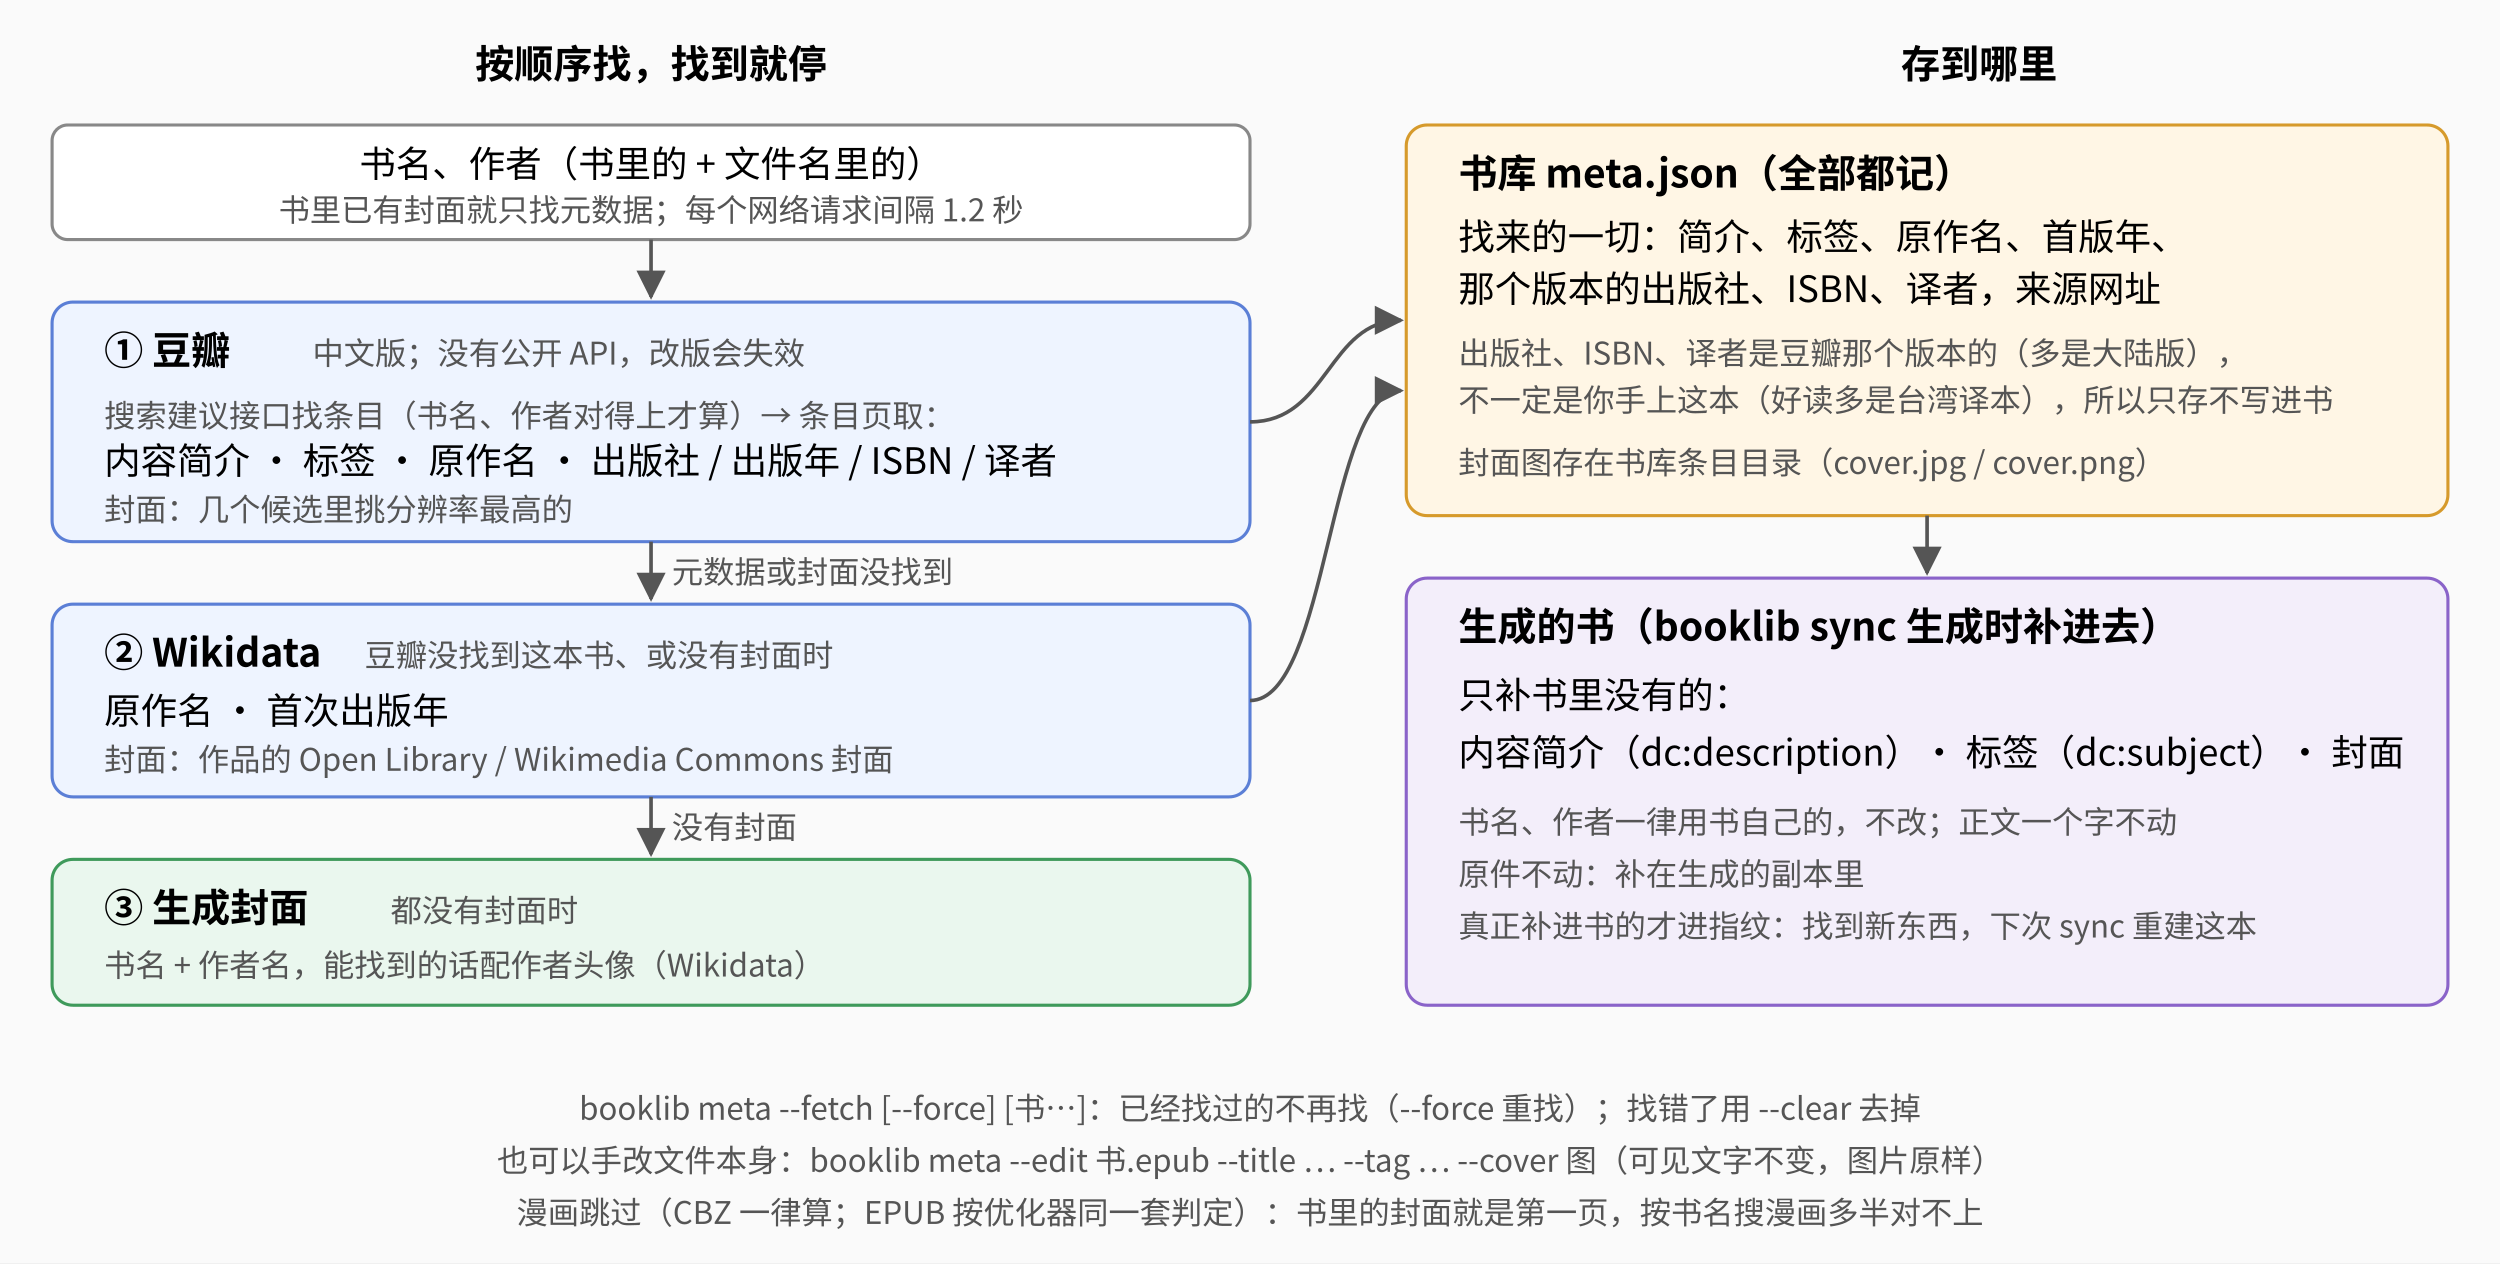
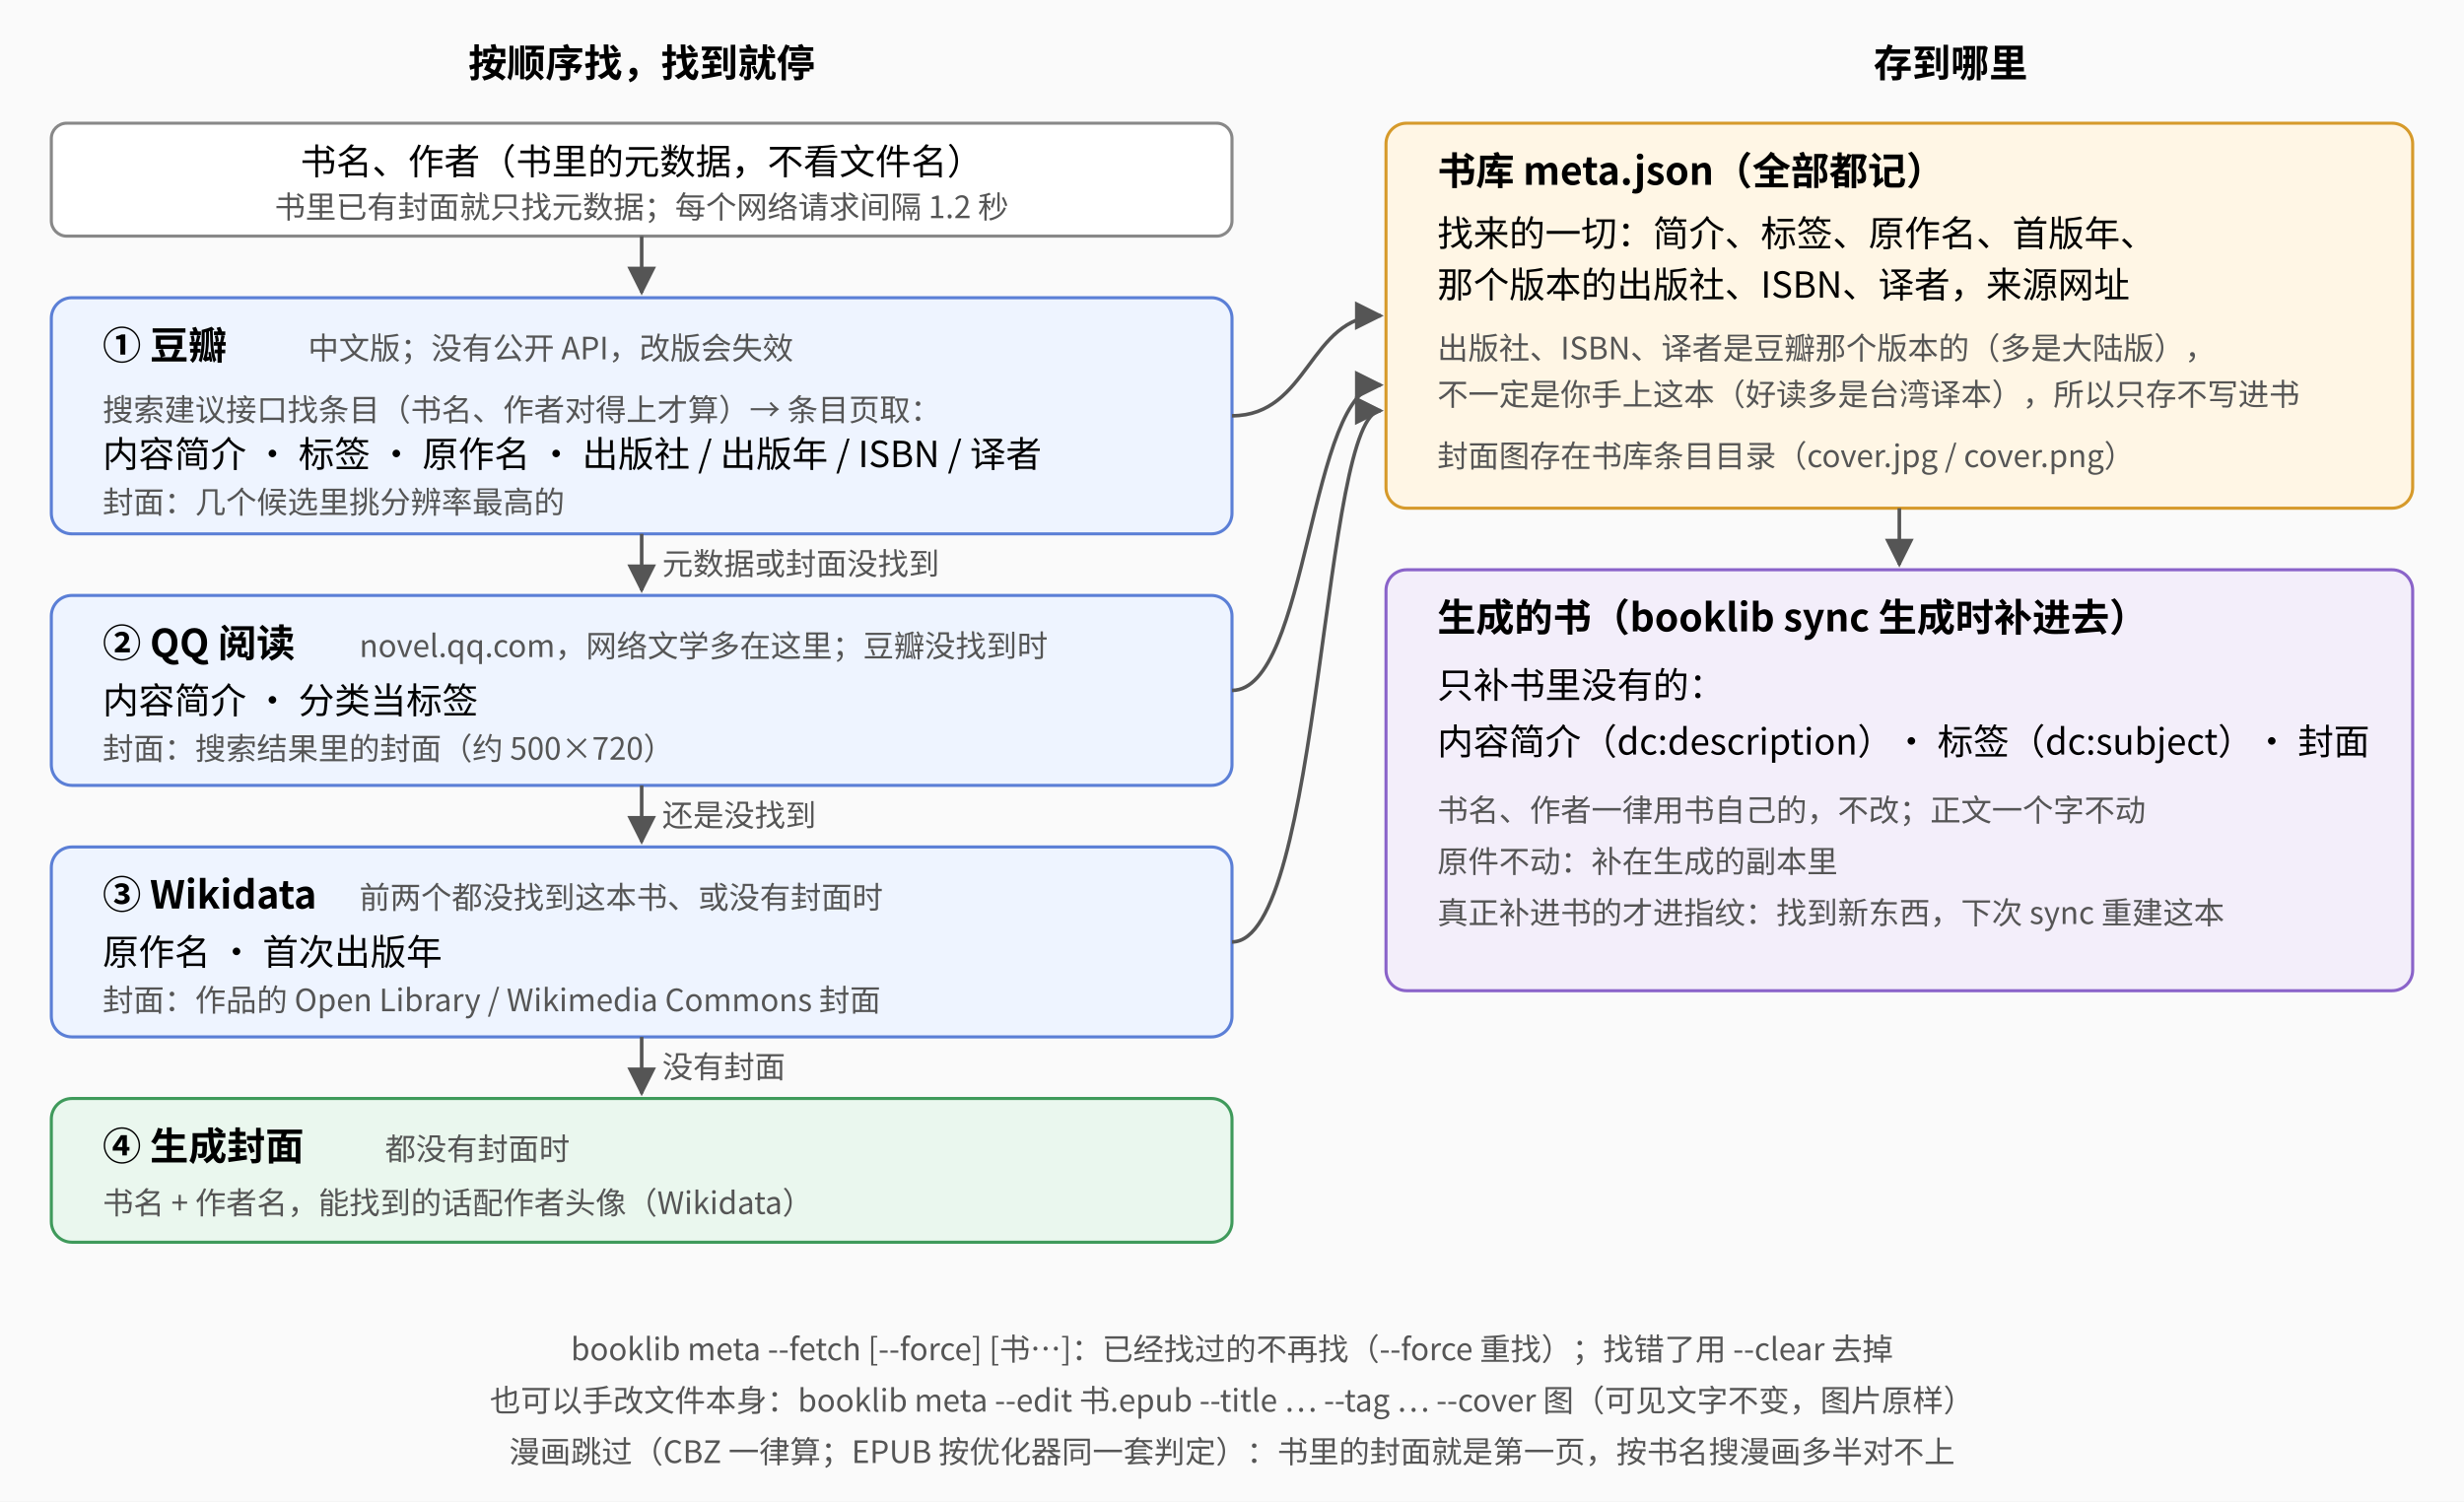
- <svg xmlns="http://www.w3.org/2000/svg" viewBox="0 0 960 485" font-family="'Noto Sans CJK SC','PingFang SC','Microsoft YaHei',sans-serif" font-size="14">
+ <svg xmlns="http://www.w3.org/2000/svg" viewBox="0 0 960 585" font-family="'Noto Sans CJK SC','PingFang SC','Microsoft YaHei',sans-serif" font-size="14">
  <defs>
    <marker id="a" viewBox="0 0 10 10" refX="9" refY="5" markerWidth="8" markerHeight="8" orient="auto-start-reverse">
      <path d="M0 0L10 5L0 10z" fill="#555" />
    </marker>
    <style>
      .box{fill:#fff;stroke:#888;stroke-width:1.2}
      .src{fill:#eef4ff;stroke:#5b7fd6}
      .lib{fill:#fff6e5;stroke:#d69a2b}
      .gen{fill:#eaf7ee;stroke:#3f9a5b}
      .dev{fill:#f3eefa;stroke:#8a63c9}
      .h{font-weight:bold;font-size:15px}
      .s{font-size:12px;fill:#555}
      path.l{stroke:#555;stroke-width:1.4;fill:none}
    </style>
  </defs>
-   <rect width="960" height="485" fill="#fafafa" />
+   <rect width="960" height="585" fill="#fafafa" />
  <text x="250" y="30" text-anchor="middle" class="h">按顺序找，找到就停</text>
  <text x="760" y="30" text-anchor="middle" class="h">存到哪里</text>
  <rect class="box" x="20" y="48" width="460" height="44" rx="6" />
-   <text x="250" y="68" text-anchor="middle">书名、作者（书里的 + 文件名里的）</text>
+   <text x="250" y="68" text-anchor="middle">书名、作者（书里的元数据，不看文件名）</text>
  <text x="250" y="85" text-anchor="middle" class="s">书里已有封面就只找元数据；每个网络请求间隔 1.2 秒</text>
  <rect class="box src" x="20" y="116" width="460" height="92" rx="8" />
  <text x="40" y="140" class="h">① 豆瓣</text>
  <text x="120" y="140" class="s">中文版；没有公开 API，改版会失效</text>
  <text x="40" y="164" class="s">搜索建议接口找条目（书名、作者对得上才算）→ 条目页取：</text>
  <text x="40" y="182">内容简介 · 标签 · 原作名 · 出版社 / 出版年 / ISBN / 译者</text>
  <text x="40" y="200" class="s">封面：几个候选里挑分辨率最高的</text>
  <rect class="box src" x="20" y="232" width="460" height="74" rx="8" />
-   <text x="40" y="256" class="h">② Wikidata</text>
-   <text x="140" y="256" class="s">豆瓣没找到这本书、或没有封面时</text>
-   <text x="40" y="278">原作名 · 首次出版年</text>
-   <text x="40" y="296" class="s">封面：作品的 Open Library / Wikimedia Commons 封面</text>
-   <rect class="box gen" x="20" y="330" width="460" height="56" rx="8" />
-   <text x="40" y="354" class="h">③ 生成封面</text>
-   <text x="150" y="354" class="s">都没有封面时</text>
-   <text x="40" y="375" class="s">书名 + 作者名，能找到的话配作者头像（Wikidata）</text>
+   <text x="40" y="256" class="h">② QQ 阅读</text>
+   <text x="140" y="256" class="s">novel.qq.com，网络文学多在这里；豆瓣没找到时</text>
+   <text x="40" y="278">内容简介 · 分类当标签</text>
+   <text x="40" y="296" class="s">封面：搜索结果里的封面（约 500×720）</text>
+   <rect class="box src" x="20" y="330" width="460" height="74" rx="8" />
+   <text x="40" y="354" class="h">③ Wikidata</text>
+   <text x="140" y="354" class="s">前两个都没找到这本书、或没有封面时</text>
+   <text x="40" y="376">原作名 · 首次出版年</text>
+   <text x="40" y="394" class="s">封面：作品的 Open Library / Wikimedia Commons 封面</text>
+   <rect class="box gen" x="20" y="428" width="460" height="56" rx="8" />
+   <text x="40" y="452" class="h">④ 生成封面</text>
+   <text x="150" y="452" class="s">都没有封面时</text>
+   <text x="40" y="473" class="s">书名 + 作者名，能找到的话配作者头像（Wikidata）</text>
  <path class="l" d="M250 92 L250 114" marker-end="url(#a)" />
  <path class="l" d="M250 208 L250 230" marker-end="url(#a)" />
  <path class="l" d="M250 306 L250 328" marker-end="url(#a)" />
+   <path class="l" d="M250 404 L250 426" marker-end="url(#a)" />
  <text x="258" y="224" class="s">元数据或封面没找到</text>
-   <text x="258" y="322" class="s">没有封面</text>
+   <text x="258" y="322" class="s">还是没找到</text>
+   <text x="258" y="420" class="s">没有封面</text>
  <rect class="box lib" x="540" y="48" width="400" height="150" rx="8" />
  <text x="560" y="72" class="h">书库 meta.json（全部都记）</text>
  <text x="560" y="96">找来的一切：简介、标签、原作名、首版年、</text>
  <text x="560" y="116">那个版本的出版社、ISBN、译者，来源网址</text>
  <text x="560" y="140" class="s">出版社、ISBN、译者是豆瓣那个版本的（多是大陆版），</text>
  <text x="560" y="158" class="s">不一定是你手上这本（好读多是台湾译本），所以只存不写进书</text>
  <text x="560" y="182" class="s">封面图存在书库条目目录（cover.jpg / cover.png）</text>
  <rect class="box dev" x="540" y="222" width="400" height="164" rx="8" />
  <text x="560" y="246" class="h">生成的书（booklib sync 生成时补进去）</text>
  <text x="560" y="272">只补书里没有的：</text>
  <text x="560" y="294">内容简介（dc:description）· 标签（dc:subject）· 封面</text>
  <text x="560" y="320" class="s">书名、作者一律用书自己的，不改；正文一个字不动</text>
  <text x="560" y="340" class="s">原件不动：补在生成的副本里</text>
  <text x="560" y="360" class="s">真正补进书的才进指纹：找到新东西，下次 sync 重建这本</text>
  <path class="l" d="M480 162 C510 162 510 123 538 123" marker-end="url(#a)" />
  <path class="l" d="M480 269 C510 269 510 150 538 150" marker-end="url(#a)" />
+   <path class="l" d="M480 367 C515 367 515 160 538 160" marker-end="url(#a)" />
  <path class="l" d="M740 198 L740 220" marker-end="url(#a)" />
-   <text x="480" y="430" text-anchor="middle" class="s">booklib meta --fetch [--force] [书…]：已经找过的不再找（--force 重找）；找错了用 --clear 去掉</text>
-   <text x="480" y="450" text-anchor="middle" class="s">也可以手改文件本身：booklib meta --edit 书.epub --title … --tag … --cover 图（可见文字不变，图片原样）</text>
-   <text x="480" y="470" text-anchor="middle" class="s">漫画跳过（CBZ 一律算；EPUB 按优化器同一套判定）：书里的封面就是第一页，按书名搜漫画多半对不上</text>
+   <text x="480" y="530" text-anchor="middle" class="s">booklib meta --fetch [--force] [书…]：已经找过的不再找（--force 重找）；找错了用 --clear 去掉</text>
+   <text x="480" y="550" text-anchor="middle" class="s">也可以手改文件本身：booklib meta --edit 书.epub --title … --tag … --cover 图（可见文字不变，图片原样）</text>
+   <text x="480" y="570" text-anchor="middle" class="s">漫画跳过（CBZ 一律算；EPUB 按优化器同一套判定）：书里的封面就是第一页，按书名搜漫画多半对不上</text>
</svg>
